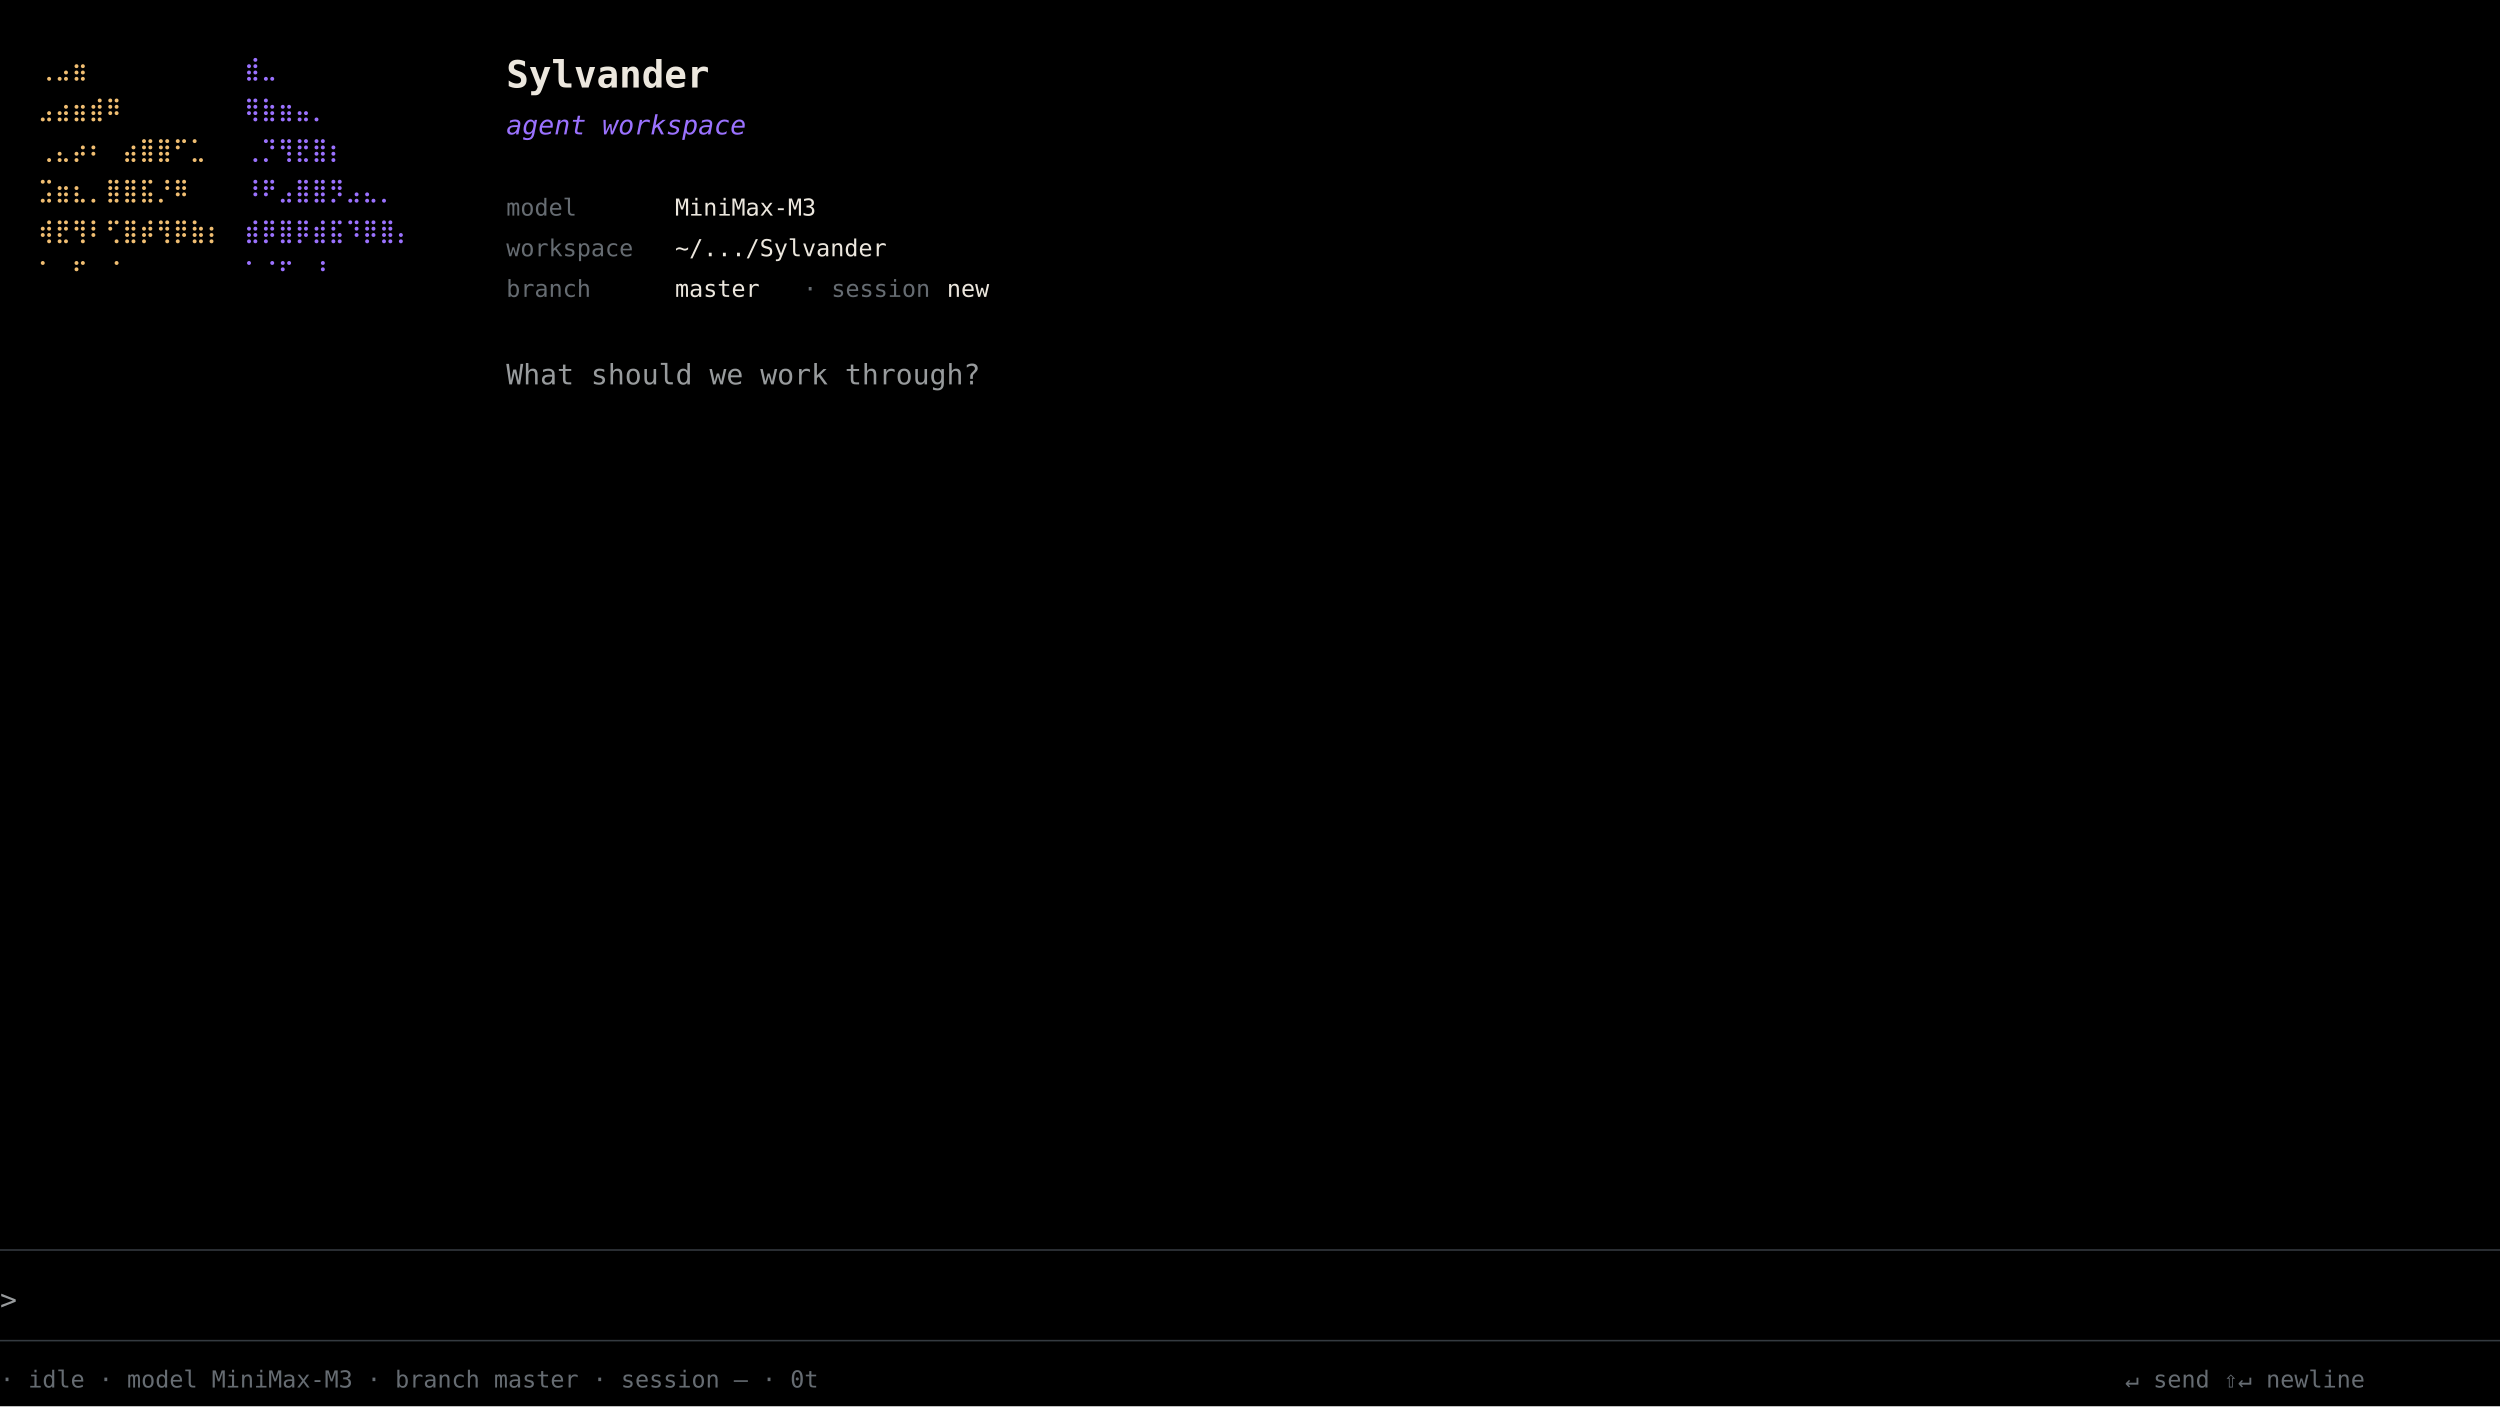
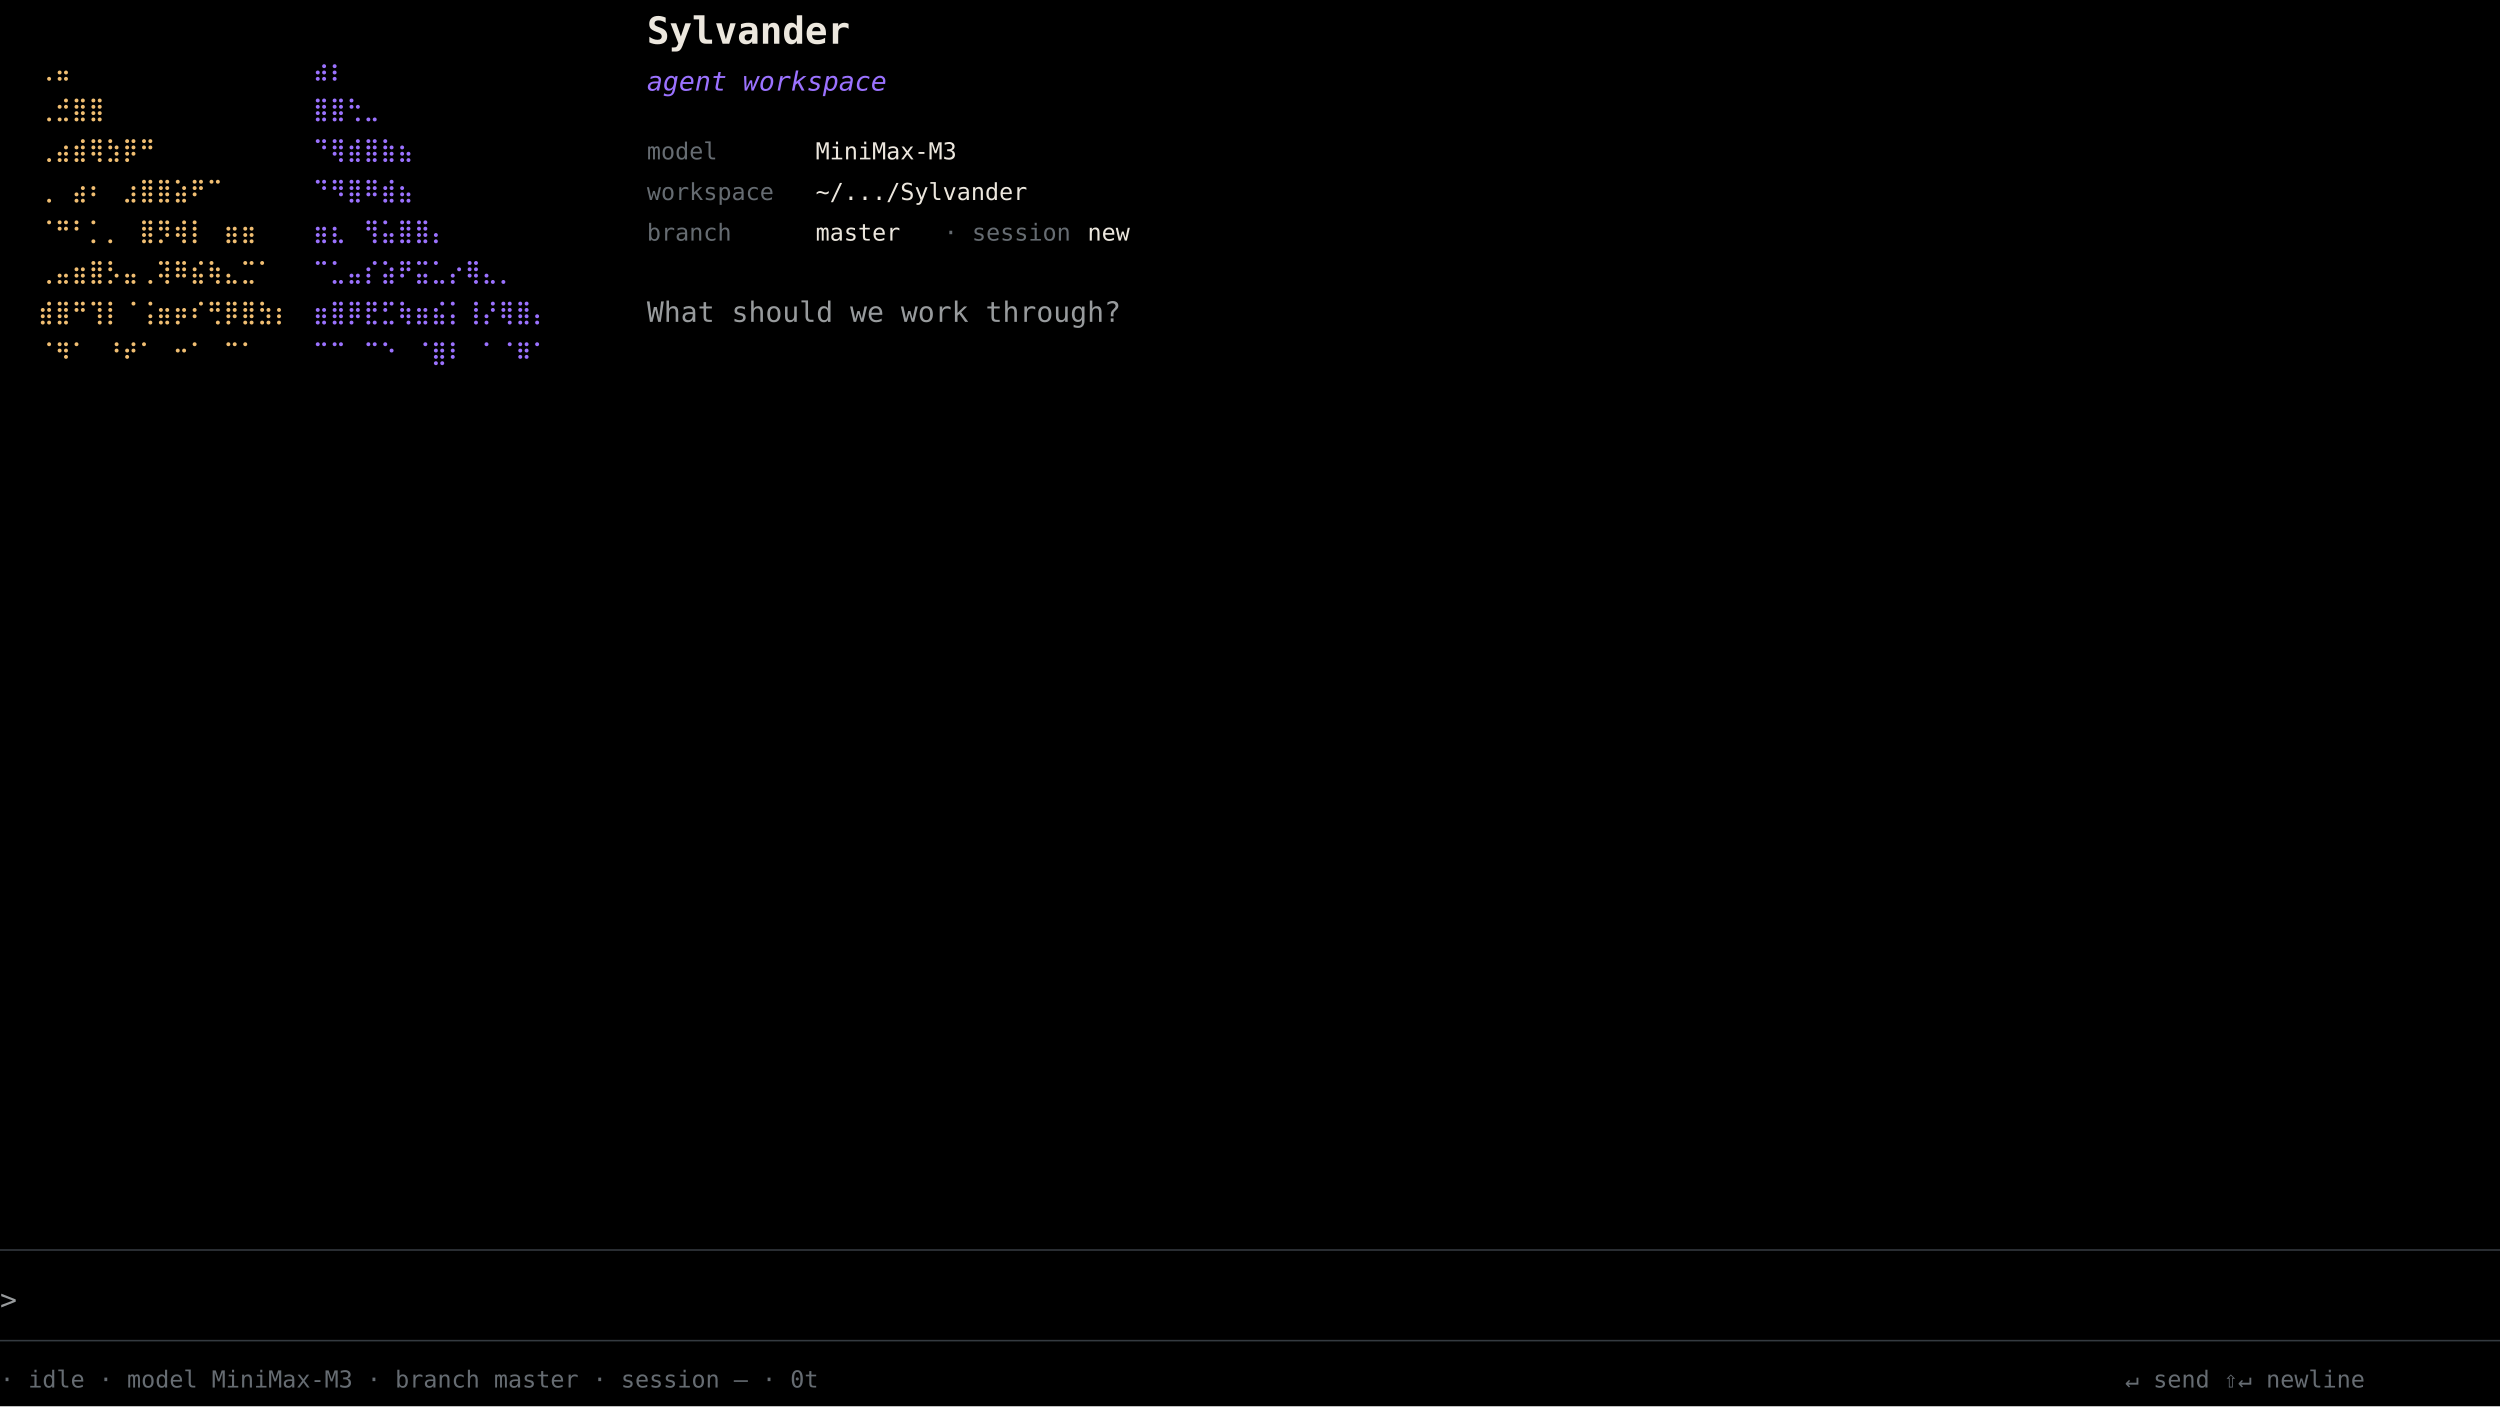
<svg xmlns="http://www.w3.org/2000/svg" width="1600" height="900" viewBox="0 0 1600 900">
  <defs>
    <style>
    .bg{fill:#000}.text{fill:#ECE7DE}.dim{fill:#989B9D}.muted{fill:#666C72}.warm{fill:#F0BE72}.violet{fill:#9B72FF}.rule{stroke:#343A40;stroke-width:1}
    .mono{font:18px 'SFMono-Regular',Menlo,monospace;white-space:pre}.small{font:15px 'SFMono-Regular',Menlo,monospace;white-space:pre}.brand{font:700 24px 'SFMono-Regular',Menlo,monospace}.tag{font:italic 17px 'SFMono-Regular',Menlo,monospace}
  </style>
  </defs>
  <rect class="bg" width="1600" height="900" />
  <g id="transcript-origin" transform="translate(24 28)">
    <g id="seed-crab-terminal" class="mono">
-       <text class="warm" y="22">        ⢀⣠⣶</text>
-       <text class="violet" x="132" y="22">⣾⣀</text>
-       <text class="warm" y="48">      ⣠⣴⣶⣾⠿</text>
-       <text class="violet" x="132" y="48">⢿⣷⣶⣤⡀</text>
-       <text class="warm" y="74">⢀⣄⡴⠆ ⣴⣿⣿⠋⣁ </text>
-       <text class="violet" x="132" y="74">⢀⡙⢻⣟⣿⡆</text>
-       <text class="warm" y="100"> ⣩⣶⣆⡀⣿⣿⣯⡘⠿ </text>
-       <text class="violet" x="132" y="100">⠸⠟⣠⣿⣿⡻⣠⣄⡀</text>
-       <text class="warm" y="126">⢾⣟⢻⠇⢋⣿⡾⢻⡿⣷⡆</text>
-       <text class="violet" x="132" y="126">⣾⡿⣿⡿⣾⣯⠹⡿⣿⡄</text>
-       <text class="warm" y="152"> ⠁   ⠋ ⠈   </text>
-       <text class="violet" x="132" y="152">   ⠁⠈⠋  ⠘</text>
+       <text class="warm" y="22">              ⢀⣤</text>
+       <text class="violet" x="176" y="22">⣴⡆</text>
+       <text class="warm" y="48">            ⢀⣚⣿⣿</text>
+       <text class="violet" x="176" y="48">⣿⣿⢓⣀</text>
+       <text class="warm" y="74">         ⢀⣴⣾⢿⣳⡿⠛</text>
+       <text class="violet" x="176" y="74">⠙⢿⣾⣿⣷⣦</text>
+       <text class="warm" y="100">  ⢀ ⣴⠆  ⣰⣿⣿⣵⠟⠉  </text>
+       <text class="violet" x="176" y="100">  ⠙⠻⣿⠿⣾⣦</text>
+       <text class="warm" y="126"> ⠈⠛⠃⡁⡀  ⣿⡻⢾⡇ ⣶⣶ </text>
+       <text class="violet" x="176" y="126"> ⣶⣆ ⢻⣥⣿⣿⡄</text>
+       <text class="warm" y="152"> ⢀⣤⣶⣿⡣⣤⢀⢽⠿⣮⢷⣄⣉⠁ </text>
+       <text class="violet" x="176" y="152"> ⠉⣁⣤⡎⣵⠟⣭⣁⡔⢿⣄⡀</text>
+       <text class="warm" y="178"> ⣾⣿⠛⢹⡇⠈⢨⣶⡶⠎⢛⡿⣿⣳⡆</text>
+       <text class="violet" x="176" y="178">⣶⣿⡿⣟⣋⢷⣶⣮⡅⢸⡜⢿⣿⡄</text>
+       <text class="warm" y="204"> ⠈⠻⠁   ⠘⠞⠁ ⠒⠁ ⠉⠁</text>
+       <text class="violet" x="176" y="204">⠉⠉ ⠉⠑ ⠈⣿⠇ ⠁⠈⠿⠁</text>
    </g>
-     <g id="welcome-information" transform="translate(300 28)">
+     <g id="welcome-information" transform="translate(390 0)">
      <text class="brand text">Sylvander</text>
      <text class="tag violet" y="30">agent workspace</text>
-       <text class="small muted" y="82">model</text>
-       <text class="small text" x="108" y="82">MiniMax-M3</text>
-       <text class="small muted" y="108">workspace</text>
-       <text class="small text" x="108" y="108">~/.../Sylvander</text>
-       <text class="small muted" y="134">branch</text>
-       <text class="small text" x="108" y="134">master</text>
-       <text class="small muted" x="190" y="134">· session</text>
-       <text class="small text" x="282" y="134">new</text>
-       <text class="mono dim" y="190">What should we work through?</text>
+       <text class="small muted" y="74">model</text>
+       <text class="small text" x="108" y="74">MiniMax-M3</text>
+       <text class="small muted" y="100">workspace</text>
+       <text class="small text" x="108" y="100">~/.../Sylvander</text>
+       <text class="small muted" y="126">branch</text>
+       <text class="small text" x="108" y="126">master</text>
+       <text class="small muted" x="190" y="126">· session</text>
+       <text class="small text" x="282" y="126">new</text>
+       <text class="mono dim" y="178">What should we work through?</text>
    </g>
  </g>
  <g id="composer">
    <line class="rule" x1="0" y1="800" x2="1600" y2="800" />
    <text class="mono dim" x="0" y="838">&gt;</text>
    <line class="rule" x1="0" y1="858" x2="1600" y2="858" />
  </g>
  <g id="status" class="small muted">
    <text x="0" y="888">· idle · model MiniMax-M3 · branch master · session — · 0t</text>
    <text x="1360" y="888">↵ send   ⇧↵ newline</text>
  </g>
</svg>
